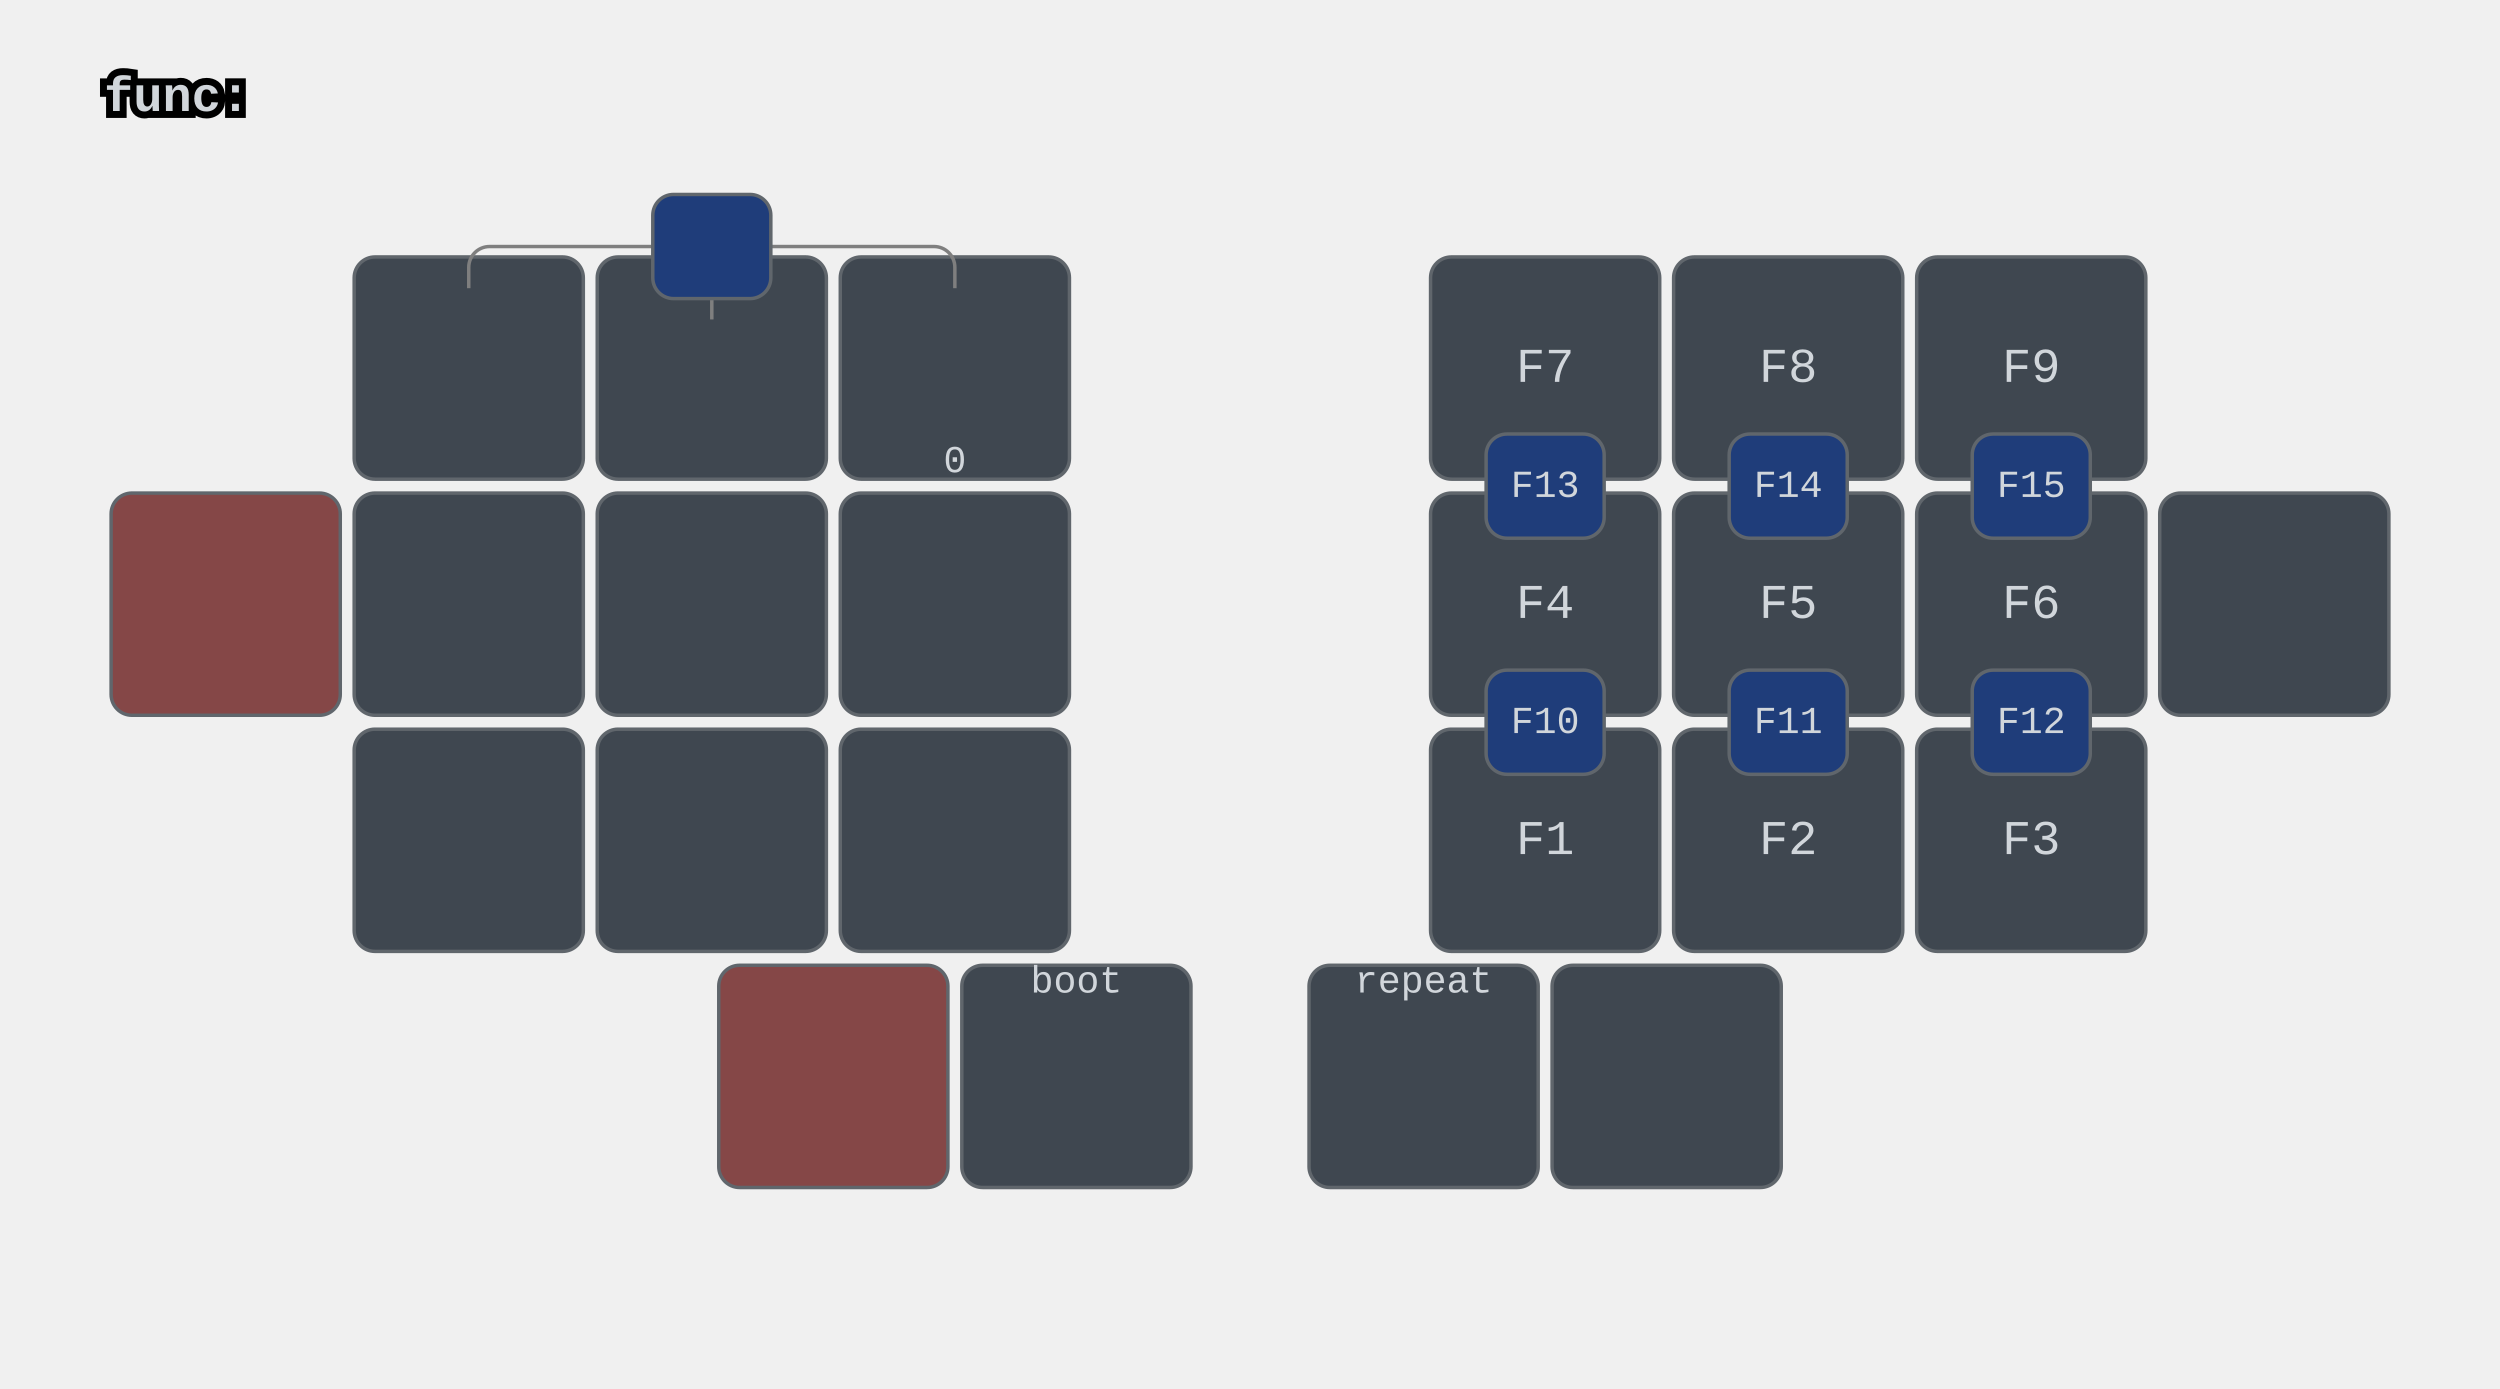
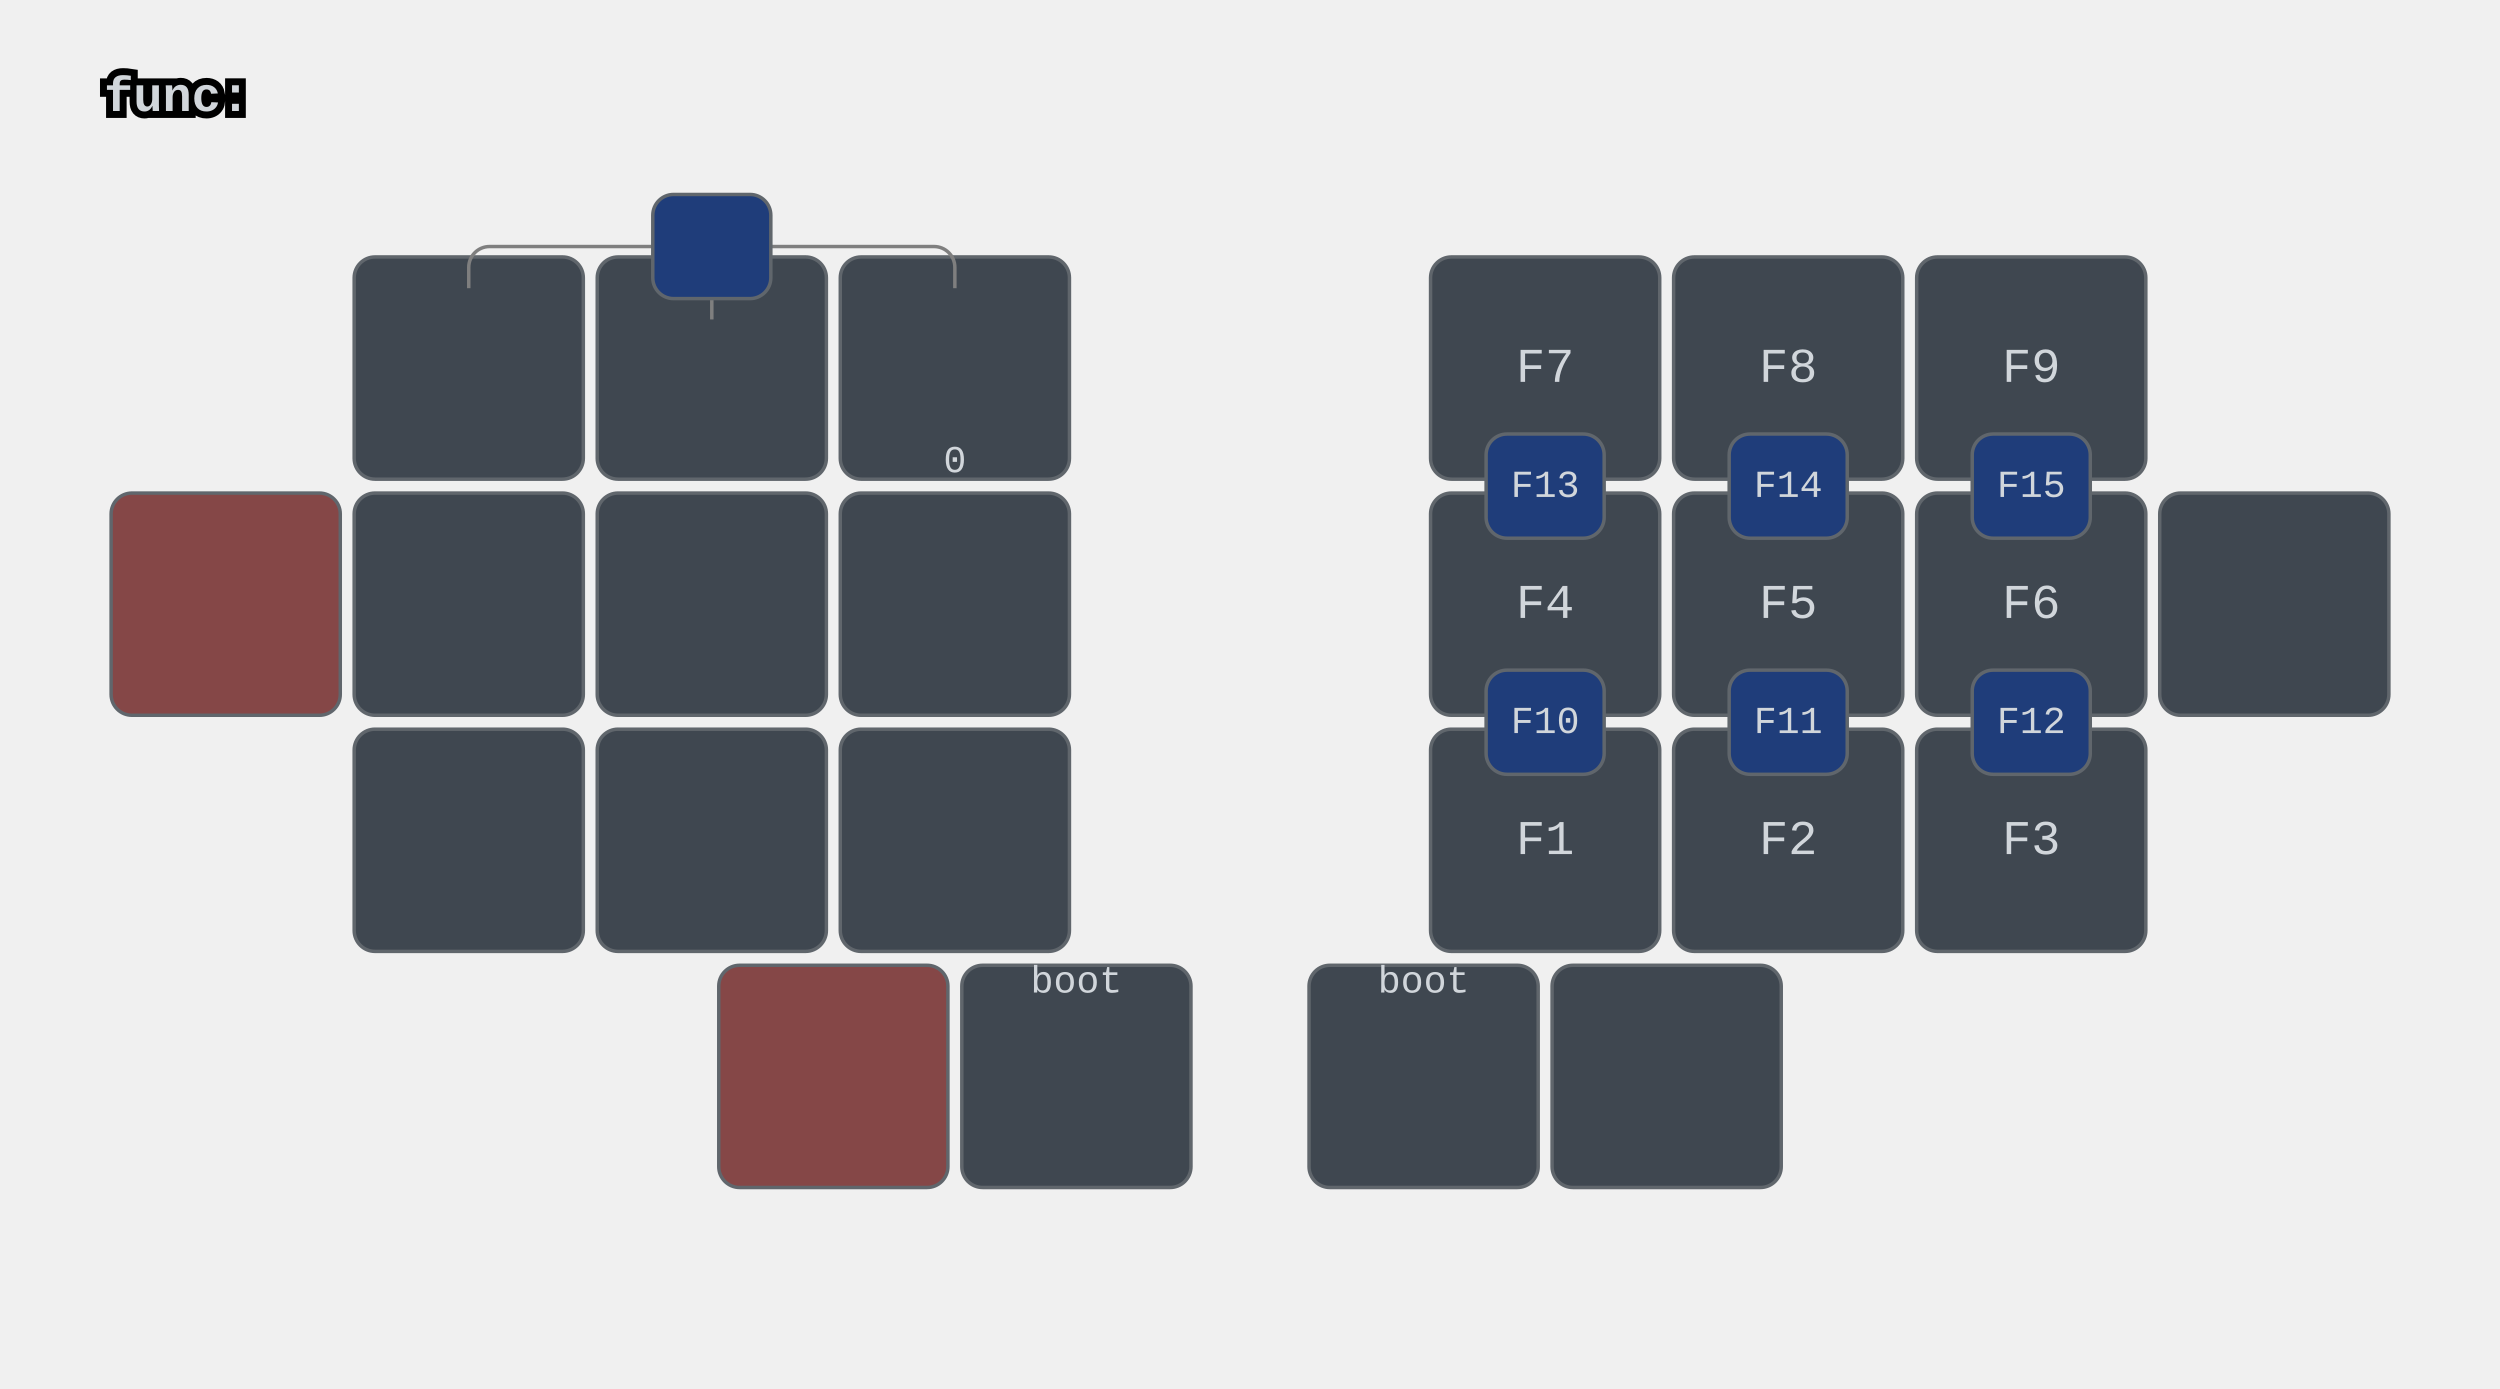
<svg xmlns="http://www.w3.org/2000/svg" xmlns:xlink="http://www.w3.org/1999/xlink" width="720" height="400" viewBox="0 0 720 400" class="keymap">
  <defs>/* start glyphs */
<svg id="mdi:apple-keyboard-command">
      <svg id="mdi-apple-keyboard-command" viewBox="0 0 24 24">
        <path d="M6,2A4,4 0 0,1 10,6V8H14V6A4,4 0 0,1 18,2A4,4 0 0,1 22,6A4,4 0 0,1 18,10H16V14H18A4,4 0 0,1 22,18A4,4 0 0,1 18,22A4,4 0 0,1 14,18V16H10V18A4,4 0 0,1 6,22A4,4 0 0,1 2,18A4,4 0 0,1 6,14H8V10H6A4,4 0 0,1 2,6A4,4 0 0,1 6,2M16,18A2,2 0 0,0 18,20A2,2 0 0,0 20,18A2,2 0 0,0 18,16H16V18M14,10H10V14H14V10M6,16A2,2 0 0,0 4,18A2,2 0 0,0 6,20A2,2 0 0,0 8,18V16H6M8,6A2,2 0 0,0 6,4A2,2 0 0,0 4,6A2,2 0 0,0 6,8H8V6M18,8A2,2 0 0,0 20,6A2,2 0 0,0 18,4A2,2 0 0,0 16,6V8H18Z" />
      </svg>
    </svg>
    <svg id="mdi:apple-keyboard-control">
      <svg id="mdi-apple-keyboard-control" viewBox="0 0 24 24">
        <path d="M19.78,11.78L18.36,13.19L12,6.83L5.64,13.19L4.22,11.78L12,4L19.78,11.78Z" />
      </svg>
    </svg>
    <svg id="mdi:apple-keyboard-option">
      <svg id="mdi-apple-keyboard-option" viewBox="0 0 24 24">
        <path d="M3,4H9.11L16.15,18H21V20H14.88L7.84,6H3V4M14,4H21V6H14V4Z" />
      </svg>
    </svg>
    <svg id="mdi:apple-keyboard-shift">
      <svg id="mdi-apple-keyboard-shift" viewBox="0 0 24 24">
        <path d="M15,18V12H17.17L12,6.83L6.83,12H9V18H15M12,4L22,14H17V20H7V14H2L12,4Z" />
      </svg>
    </svg>
    <svg id="mdi:arrow-down">
      <svg id="mdi-arrow-down" viewBox="0 0 24 24">
        <path d="M11,4H13V16L18.5,10.5L19.92,11.92L12,19.84L4.08,11.92L5.5,10.5L11,16V4Z" />
      </svg>
    </svg>
    <svg id="mdi:arrow-down-bold-outline">
      <svg id="mdi-arrow-down-bold-outline" viewBox="0 0 24 24">
        <path d="M22,11L12,21L2,11H8V3H16V11H22M12,18L17,13H14V5H10V13H7L12,18Z" />
      </svg>
    </svg>
    <svg id="mdi:arrow-left">
      <svg id="mdi-arrow-left" viewBox="0 0 24 24">
        <path d="M20,11V13H8L13.5,18.5L12.08,19.92L4.16,12L12.08,4.08L13.5,5.5L8,11H20Z" />
      </svg>
    </svg>
    <svg id="mdi:arrow-right">
      <svg id="mdi-arrow-right" viewBox="0 0 24 24">
        <path d="M4,11V13H16L10.5,18.5L11.92,19.92L19.84,12L11.92,4.08L10.5,5.5L16,11H4Z" />
      </svg>
    </svg>
    <svg id="mdi:arrow-up">
      <svg id="mdi-arrow-up" viewBox="0 0 24 24">
        <path d="M13,20H11V8L5.5,13.5L4.08,12.08L12,4.16L19.92,12.08L18.5,13.5L13,8V20Z" />
      </svg>
    </svg>
    <svg id="mdi:arrow-up-bold-outline">
      <svg id="mdi-arrow-up-bold-outline" viewBox="0 0 24 24">
        <path d="M16,13V21H8V13H2L12,3L22,13H16M7,11H10V19H14V11H17L12,6L7,11Z" />
      </svg>
    </svg>
    <svg id="mdi:backspace-outline">
      <svg id="mdi-backspace-outline" viewBox="0 0 24 24">
        <path d="M19,15.59L17.59,17L14,13.41L10.41,17L9,15.59L12.59,12L9,8.41L10.41,7L14,10.59L17.59,7L19,8.41L15.41,12L19,15.59M22,3A2,2 0 0,1 24,5V19A2,2 0 0,1 22,21H7C6.31,21 5.77,20.64 5.41,20.11L0,12L5.41,3.88C5.77,3.35 6.31,3 7,3H22M22,5H7L2.28,12L7,19H22V5Z" />
      </svg>
    </svg>
    <svg id="mdi:backspace-reverse-outline">
      <svg id="mdi-backspace-reverse-outline" viewBox="0 0 24 24">
        <path d="M5,15.59L6.41,17L10,13.41L13.59,17L15,15.59L11.41,12L15,8.41L13.59,7L10,10.59L6.41,7L5,8.41L8.59,12L5,15.59M2,3A2,2 0 0,0 0,5V19A2,2 0 0,0 2,21H17C17.69,21 18.23,20.64 18.59,20.11L24,12L18.59,3.88C18.23,3.35 17.69,3 17,3H2M2,5H17L21.72,12L17,19H2V5Z" />
      </svg>
    </svg>
    <svg id="mdi:bluetooth">
      <svg id="mdi-bluetooth" viewBox="0 0 24 24">
        <path d="M14.88,16.29L13,18.17V14.41M13,5.83L14.88,7.71L13,9.58M17.71,7.71L12,2H11V9.58L6.41,5L5,6.41L10.59,12L5,17.58L6.41,19L11,14.41V22H12L17.71,16.29L13.41,12L17.71,7.71Z" />
      </svg>
    </svg>
    <svg id="mdi:bluetooth-off">
      <svg id="mdi-bluetooth-off" viewBox="0 0 24 24">
        <path d="M13,5.83L14.88,7.71L13.28,9.31L14.69,10.72L17.71,7.7L12,2H11V7.03L13,9.03M5.41,4L4,5.41L10.59,12L5,17.59L6.41,19L11,14.41V22H12L16.29,17.71L18.59,20L20,18.59M13,18.17V14.41L14.88,16.29" />
      </svg>
    </svg>
    <svg id="mdi:bug">
      <svg id="mdi-bug" viewBox="0 0 24 24">
        <path d="M14,12H10V10H14M14,16H10V14H14M20,8H17.19C16.74,7.22 16.12,6.55 15.37,6.04L17,4.41L15.59,3L13.42,5.17C12.96,5.06 12.5,5 12,5C11.5,5 11.04,5.06 10.59,5.17L8.41,3L7,4.41L8.62,6.04C7.88,6.55 7.26,7.22 6.81,8H4V10H6.09C6.04,10.33 6,10.66 6,11V12H4V14H6V15C6,15.34 6.04,15.67 6.09,16H4V18H6.81C7.85,19.79 9.78,21 12,21C14.22,21 16.15,19.79 17.19,18H20V16H17.91C17.96,15.67 18,15.34 18,15V14H20V12H18V11C18,10.66 17.96,10.33 17.91,10H20V8Z" />
      </svg>
    </svg>
    <svg id="mdi:camera">
      <svg id="mdi-camera" viewBox="0 0 24 24">
        <path d="M4,4H7L9,2H15L17,4H20A2,2 0 0,1 22,6V18A2,2 0 0,1 20,20H4A2,2 0 0,1 2,18V6A2,2 0 0,1 4,4M12,7A5,5 0 0,0 7,12A5,5 0 0,0 12,17A5,5 0 0,0 17,12A5,5 0 0,0 12,7M12,9A3,3 0 0,1 15,12A3,3 0 0,1 12,15A3,3 0 0,1 9,12A3,3 0 0,1 12,9Z" />
      </svg>
    </svg>
    <svg id="mdi:close">
      <svg id="mdi-close" viewBox="0 0 24 24">
        <path d="M19,6.41L17.59,5L12,10.59L6.41,5L5,6.41L10.59,12L5,17.59L6.41,19L12,13.41L17.59,19L19,17.59L13.41,12L19,6.41Z" />
      </svg>
    </svg>
    <svg id="mdi:console">
      <svg id="mdi-console" viewBox="0 0 24 24">
        <path d="M20,19V7H4V19H20M20,3A2,2 0 0,1 22,5V19A2,2 0 0,1 20,21H4A2,2 0 0,1 2,19V5C2,3.89 2.9,3 4,3H20M13,17V15H18V17H13M9.58,13L5.57,9H8.4L11.7,12.3C12.09,12.69 12.09,13.33 11.7,13.72L8.42,17H5.59L9.58,13Z" />
      </svg>
    </svg>
    <svg id="mdi:debug-step-into">
      <svg id="mdi-debug-step-into" viewBox="0 0 24 24">
        <path d="M12,22A2,2 0 0,1 10,20A2,2 0 0,1 12,18A2,2 0 0,1 14,20A2,2 0 0,1 12,22M13,2V13L17.5,8.5L18.92,9.92L12,16.84L5.08,9.92L6.5,8.5L11,13V2H13Z" />
      </svg>
    </svg>
    <svg id="mdi:debug-step-out">
      <svg id="mdi-debug-step-out" viewBox="0 0 24 24">
        <path d="M12,22A2,2 0 0,1 10,20A2,2 0 0,1 12,18A2,2 0 0,1 14,20A2,2 0 0,1 12,22M13,16H11V6L6.5,10.5L5.08,9.08L12,2.16L18.92,9.08L17.5,10.5L13,6V16Z" />
      </svg>
    </svg>
    <svg id="mdi:debug-step-over">
      <svg id="mdi-debug-step-over" viewBox="0 0 24 24">
        <path d="M12,14A2,2 0 0,1 14,16A2,2 0 0,1 12,18A2,2 0 0,1 10,16A2,2 0 0,1 12,14M23.46,8.86L21.87,15.75L15,14.16L18.8,11.78C17.39,9.5 14.87,8 12,8C8.05,8 4.77,10.86 4.12,14.63L2.15,14.28C2.96,9.58 7.06,6 12,6C15.58,6 18.73,7.89 20.5,10.72L23.46,8.86Z" />
      </svg>
    </svg>
    <svg id="mdi:delete">
      <svg id="mdi-delete" viewBox="0 0 24 24">
        <path d="M19,4H15.5L14.5,3H9.5L8.5,4H5V6H19M6,19A2,2 0 0,0 8,21H16A2,2 0 0,0 18,19V7H6V19Z" />
      </svg>
    </svg>
    <svg id="mdi:desktop-classic">
      <svg id="mdi-desktop-classic" viewBox="0 0 24 24">
        <path d="M6,2C4.89,2 4,2.89 4,4V12C4,13.11 4.89,14 6,14H18C19.11,14 20,13.11 20,12V4C20,2.89 19.11,2 18,2H6M6,4H18V12H6V4M4,15C2.89,15 2,15.89 2,17V20C2,21.11 2.89,22 4,22H20C21.11,22 22,21.11 22,20V17C22,15.89 21.11,15 20,15H4M8,17H20V20H8V17M9,17.75V19.25H13V17.75H9M15,17.75V19.25H19V17.75H15Z" />
      </svg>
    </svg>
    <svg id="mdi:emoticon-happy-outline">
      <svg id="mdi-emoticon-happy-outline" viewBox="0 0 24 24">
        <path d="M20,12A8,8 0 0,0 12,4A8,8 0 0,0 4,12A8,8 0 0,0 12,20A8,8 0 0,0 20,12M22,12A10,10 0 0,1 12,22A10,10 0 0,1 2,12A10,10 0 0,1 12,2A10,10 0 0,1 22,12M10,9.5C10,10.3 9.3,11 8.5,11C7.7,11 7,10.3 7,9.5C7,8.7 7.7,8 8.5,8C9.3,8 10,8.7 10,9.5M17,9.5C17,10.3 16.3,11 15.5,11C14.7,11 14,10.3 14,9.5C14,8.7 14.7,8 15.5,8C16.3,8 17,8.7 17,9.5M12,17.23C10.25,17.23 8.71,16.5 7.81,15.42L9.23,14C9.68,14.72 10.75,15.23 12,15.23C13.25,15.23 14.32,14.72 14.77,14L16.19,15.42C15.29,16.5 13.75,17.23 12,17.23Z" />
      </svg>
    </svg>
    <svg id="mdi:file-tree">
      <svg id="mdi-file-tree" viewBox="0 0 24 24">
        <path d="M3,3H9V7H3V3M15,10H21V14H15V10M15,17H21V21H15V17M13,13H7V18H13V20H7L5,20V9H7V11H13V13Z" />
      </svg>
    </svg>
    <svg id="mdi:flash">
      <svg id="mdi-flash" viewBox="0 0 24 24">
        <path d="M7,2V13H10V22L17,10H13L17,2H7Z" />
      </svg>
    </svg>
    <svg id="mdi:folder-open">
      <svg id="mdi-folder-open" viewBox="0 0 24 24">
        <path d="M19,20H4C2.89,20 2,19.1 2,18V6C2,4.89 2.89,4 4,4H10L12,6H19A2,2 0 0,1 21,8H21L4,8V18L6.14,10H23.21L20.93,18.5C20.7,19.37 19.92,20 19,20Z" />
      </svg>
    </svg>
    <svg id="mdi:format-horizontal-align-left">
      <svg id="mdi-format-horizontal-align-left" viewBox="0 0 24 24">
        <path d="M11,16V13H21V11H11V8L7,12L11,16M3,20H5V4H3V20Z" />
      </svg>
    </svg>
    <svg id="mdi:format-horizontal-align-right">
      <svg id="mdi-format-horizontal-align-right" viewBox="0 0 24 24">
        <path d="M13,8V11H3V13H13V16L17,12L13,8M19,20H21V4H19V20Z" />
      </svg>
    </svg>
    <svg id="mdi:format-letter-case">
      <svg id="mdi-format-letter-case" viewBox="0 0 24 24">
        <path d="M20.06,18C20,17.83 19.91,17.54 19.86,17.11C19.19,17.81 18.38,18.16 17.45,18.16C16.62,18.16 15.93,17.92 15.4,17.45C14.87,17 14.6,16.39 14.6,15.66C14.6,14.78 14.93,14.1 15.6,13.61C16.27,13.12 17.21,12.88 18.43,12.88H19.83V12.24C19.83,11.75 19.68,11.36 19.38,11.07C19.08,10.78 18.63,10.64 18.05,10.64C17.53,10.64 17.1,10.76 16.75,11C16.4,11.25 16.23,11.54 16.23,11.89H14.77C14.77,11.46 14.92,11.05 15.22,10.65C15.5,10.25 15.93,9.94 16.44,9.71C16.95,9.5 17.5,9.36 18.13,9.36C19.11,9.36 19.87,9.6 20.42,10.09C20.97,10.58 21.26,11.25 21.28,12.11V16C21.28,16.8 21.38,17.42 21.58,17.88V18H20.06M17.66,16.88C18.11,16.88 18.54,16.77 18.95,16.56C19.35,16.35 19.65,16.07 19.83,15.73V14.16H18.7C16.93,14.16 16.04,14.63 16.04,15.57C16.04,16 16.19,16.3 16.5,16.53C16.8,16.76 17.18,16.88 17.66,16.88M5.46,13.71H9.53L7.5,8.29L5.46,13.71M6.64,6H8.36L13.07,18H11.14L10.17,15.43H4.82L3.86,18H1.93L6.64,6Z" />
      </svg>
    </svg>
    <svg id="mdi:keyboard-return">
      <svg id="mdi-keyboard-return" viewBox="0 0 24 24">
        <path d="M19,7V11H5.83L9.41,7.41L8,6L2,12L8,18L9.41,16.58L5.83,13H21V7H19Z" />
      </svg>
    </svg>
    <svg id="mdi:keyboard-space">
      <svg id="mdi-keyboard-space" viewBox="0 0 24 24">
        <path d="M3 15H5V19H19V15H21V19C21 20.1 20.1 21 19 21H5C3.9 21 3 20.1 3 19V15Z" />
      </svg>
    </svg>
    <svg id="mdi:lock">
      <svg id="mdi-lock" viewBox="0 0 24 24">
        <path d="M12,17A2,2 0 0,0 14,15C14,13.89 13.1,13 12,13A2,2 0 0,0 10,15A2,2 0 0,0 12,17M18,8A2,2 0 0,1 20,10V20A2,2 0 0,1 18,22H6A2,2 0 0,1 4,20V10C4,8.89 4.9,8 6,8H7V6A5,5 0 0,1 12,1A5,5 0 0,1 17,6V8H18M12,3A3,3 0 0,0 9,6V8H15V6A3,3 0 0,0 12,3Z" />
      </svg>
    </svg>
    <svg id="mdi:microphone">
      <svg id="mdi-microphone" viewBox="0 0 24 24">
        <path d="M12,2A3,3 0 0,1 15,5V11A3,3 0 0,1 12,14A3,3 0 0,1 9,11V5A3,3 0 0,1 12,2M19,11C19,14.53 16.39,17.44 13,17.93V21H11V17.93C7.61,17.44 5,14.53 5,11H7A5,5 0 0,0 12,16A5,5 0 0,0 17,11H19Z" />
      </svg>
    </svg>
    <svg id="mdi:microsoft-visual-studio-code">
      <svg id="mdi-microsoft-visual-studio-code" viewBox="0 0 24 24">
        <path d="M17,16.47V7.39L11,11.93M2.22,9.19C1.92,8.87 1.91,8.37 2.2,8.04L3.4,6.93C3.6,6.75 4.09,6.67 4.45,6.93L7.87,9.54L15.8,2.29C16.12,1.97 16.67,1.84 17.3,2.17L21.3,4.08C21.66,4.29 22,4.62 22,5.23V18.73C22,19.13 21.71,19.56 21.4,19.73L17,21.83C16.68,21.96 16.08,21.84 15.87,21.63L7.85,14.33L4.45,16.93C4.07,17.19 3.6,17.12 3.4,16.93L2.2,15.83C1.88,15.5 1.92,14.96 2.25,14.63L5.25,11.93" />
      </svg>
    </svg>
    <svg id="mdi:play-pause">
      <svg id="mdi-play-pause" viewBox="0 0 24 24">
        <path d="M3,5V19L11,12M13,19H16V5H13M18,5V19H21V5" />
      </svg>
    </svg>
    <svg id="mdi:power-sleep">
      <svg id="mdi-power-sleep" viewBox="0 0 24 24">
        <path d="M18.73,18C15.4,21.69 9.71,22 6,18.64C2.33,15.31 2.04,9.62 5.37,5.93C6.9,4.25 9,3.2 11.27,3C7.96,6.7 8.27,12.39 12,15.71C13.63,17.19 15.78,18 18,18C18.25,18 18.5,18 18.73,18Z" />
      </svg>
    </svg>
    <svg id="mdi:repeat">
      <svg id="mdi-repeat" viewBox="0 0 24 24">
        <path d="M17,17H7V14L3,18L7,22V19H19V13H17M7,7H17V10L21,6L17,2V5H5V11H7V7Z" />
      </svg>
    </svg>
    <svg id="mdi:skip-backward">
      <svg id="mdi-skip-backward" viewBox="0 0 24 24">
        <path d="M20,5V19L13,12M6,5V19H4V5M13,5V19L6,12" />
      </svg>
    </svg>
    <svg id="mdi:skip-forward">
      <svg id="mdi-skip-forward" viewBox="0 0 24 24">
        <path d="M4,5V19L11,12M18,5V19H20V5M11,5V19L18,12" />
      </svg>
    </svg>
    <svg id="mdi:usb-port">
      <svg id="mdi-usb-port" viewBox="0 0 24 24">
        <path d="M8 2C6.9 2 6 2.9 6 4V12H5V16L9 20V22H15V20L19 16V12H18V4C18 2.9 17.11 2 16 2M8 4H16V12H8M9 7V9H11V7M13 7V9H15V7Z" />
      </svg>
    </svg>
    <svg id="mdi:volume-high">
      <svg id="mdi-volume-high" viewBox="0 0 24 24">
        <path d="M14,3.23V5.29C16.89,6.15 19,8.83 19,12C19,15.17 16.89,17.84 14,18.7V20.77C18,19.86 21,16.28 21,12C21,7.72 18,4.14 14,3.23M16.5,12C16.5,10.23 15.5,8.71 14,7.97V16C15.5,15.29 16.5,13.76 16.5,12M3,9V15H7L12,20V4L7,9H3Z" />
      </svg>
    </svg>
    <svg id="mdi:volume-medium">
      <svg id="mdi-volume-medium" viewBox="0 0 24 24">
        <path d="M5,9V15H9L14,20V4L9,9M18.5,12C18.5,10.23 17.5,8.71 16,7.97V16C17.5,15.29 18.5,13.76 18.5,12Z" />
      </svg>
    </svg>
  </defs>/* end glyphs */
<style>/* inherit to force styles through use tags */
svg path {
    fill: inherit;
}

/* font and background color specifications */
svg.keymap {
    font-family: SFMono-Regular,Consolas,Liberation Mono,Menlo,monospace;
    font-size: 14px;
    font-kerning: normal;
    text-rendering: optimizeLegibility;
    fill: #24292e;
}

/* default key styling */
rect.key {
    fill: #f6f8fa;
}

rect.key, rect.combo {
    stroke: #c9cccf;
    stroke-width: 1;
}

/* default key side styling, only used is draw_key_sides is set */
rect.side {
    filter: brightness(90%);
}

/* color accent for combo boxes */
rect.combo, rect.combo-separate {
    fill: #cdf;
}

/* color accent for held keys */
rect.held, rect.combo.held {
    fill: #fdd;
}

/* color accent for ghost (optional) keys */
rect.ghost, rect.combo.ghost {
    stroke-dasharray: 4, 4;
    stroke-width: 2;
}

text {
    text-anchor: middle;
    dominant-baseline: middle;
}

/* styling for layer labels */
text.label {
    font-weight: bold;
    text-anchor: start;
    stroke: white;
    stroke-width: 4;
    paint-order: stroke;
}

/* styling for optional footer */
text.footer {
    text-anchor: end;
    dominant-baseline: auto;
    stroke: white;
    stroke-width: 4;
    paint-order: stroke;
}

/* styling for combo tap, and key non-tap label text */
text.combo, text.hold, text.shifted, text.left, text.right {
    font-size: 11px;
}

text.hold {
    text-anchor: middle;
    dominant-baseline: auto;
}

text.shifted {
    text-anchor: middle;
    dominant-baseline: hanging;
}

text.left {
    text-anchor: start;
}

text.right {
    text-anchor: end;
}

text.layer-activator {
    text-decoration: underline;
}

/* styling for hold/shifted label text in combo box */
text.combo.hold, text.combo.shifted, text.combo.left, text.combo.right {
    font-size: 8px;
}

/* lighter symbol for transparent keys */
text.trans {
    fill: #7b7e81;
}

/* styling for combo dendrons */
path.combo {
    stroke-width: 1;
    stroke: gray;
    fill: none;
}

/* Start Tabler Icons Cleanup */
/* cannot use height/width with glyphs */
.icon-tabler &gt; path {
    fill: inherit;
    stroke: inherit;
    stroke-width: 2;
}
/* hide tabler's default box */
.icon-tabler &gt; path[stroke="none"][fill="none"] {
    visibility: hidden;
}
/* End Tabler Icons Cleanup */

svg.keymap { fill: #d1d6db; }
rect.key { fill: #3f4750; }
rect.key, rect.combo { stroke: #60666c; }
rect.combo, rect.combo-separate { fill: #1f3d7a; }
rect.held, rect.combo.held { fill: #854747; }
text.label, text.footer { stroke: black; }
text.trans { fill: #7e8184; }
path.combo { stroke: #7f7f7f; }

rect.held.alternate { fill: #ffe6f2; }</style>
  <g transform="translate(30, 0)" class="layer-func">
    <text x="0" y="28" class="label" id="func">func:</text>
    <g transform="translate(0, 72)">
      <g transform="translate(105, 34)" class="key keypos-0">
        <rect rx="6" ry="6" x="-33" y="-32" width="66" height="64" class="key" />
        <use href="#mdi:bluetooth" xlink:href="#mdi:bluetooth" x="-7" y="-7" height="14" width="14.0" class="key tap glyph mdi:bluetooth" />
        <use href="#mdi:arrow-left" xlink:href="#mdi:arrow-left" x="-6" y="18" height="12" width="12.0" class="key hold glyph mdi:arrow-left" />
      </g>
      <g transform="translate(175, 34)" class="key keypos-1">
        <rect rx="6" ry="6" x="-33" y="-32" width="66" height="64" class="key" />
        <use href="#mdi:bluetooth" xlink:href="#mdi:bluetooth" x="-7" y="-7" height="14" width="14.0" class="key tap glyph mdi:bluetooth" />
        <use href="#mdi:arrow-right" xlink:href="#mdi:arrow-right" x="-6" y="18" height="12" width="12.0" class="key hold glyph mdi:arrow-right" />
      </g>
      <g transform="translate(245, 34)" class="key keypos-2">
        <rect rx="6" ry="6" x="-33" y="-32" width="66" height="64" class="key" />
        <use href="#mdi:bluetooth" xlink:href="#mdi:bluetooth" x="-7" y="-7" height="14" width="14.0" class="key tap glyph mdi:bluetooth" />
        <text x="0" y="30" class="key hold">0</text>
      </g>
      <g transform="translate(415, 34)" class="key keypos-3">
        <rect rx="6" ry="6" x="-33" y="-32" width="66" height="64" class="key" />
        <text x="0" y="0" class="key tap">F7</text>
      </g>
      <g transform="translate(485, 34)" class="key keypos-4">
        <rect rx="6" ry="6" x="-33" y="-32" width="66" height="64" class="key" />
        <text x="0" y="0" class="key tap">F8</text>
      </g>
      <g transform="translate(555, 34)" class="key keypos-5">
        <rect rx="6" ry="6" x="-33" y="-32" width="66" height="64" class="key" />
        <text x="0" y="0" class="key tap">F9</text>
      </g>
      <g transform="translate(35, 102)" class="key held keypos-6">
        <rect rx="6" ry="6" x="-33" y="-32" width="66" height="64" class="key held" />
      </g>
      <g transform="translate(105, 102)" class="key keypos-7">
        <rect rx="6" ry="6" x="-33" y="-32" width="66" height="64" class="key" />
        <use href="#mdi:apple-keyboard-control" xlink:href="#mdi:apple-keyboard-control" x="-7" y="-7" height="14" width="14.0" class="key tap glyph mdi:apple-keyboard-control" />
      </g>
      <g transform="translate(175, 102)" class="key keypos-8">
        <rect rx="6" ry="6" x="-33" y="-32" width="66" height="64" class="key" />
        <use href="#mdi:apple-keyboard-option" xlink:href="#mdi:apple-keyboard-option" x="-7" y="-7" height="14" width="14.0" class="key tap glyph mdi:apple-keyboard-option" />
      </g>
      <g transform="translate(245, 102)" class="key keypos-9">
        <rect rx="6" ry="6" x="-33" y="-32" width="66" height="64" class="key" />
        <use href="#mdi:apple-keyboard-shift" xlink:href="#mdi:apple-keyboard-shift" x="-7" y="-7" height="14" width="14.0" class="key tap glyph mdi:apple-keyboard-shift" />
      </g>
      <g transform="translate(415, 102)" class="key keypos-10">
        <rect rx="6" ry="6" x="-33" y="-32" width="66" height="64" class="key" />
        <text x="0" y="0" class="key tap">F4</text>
      </g>
      <g transform="translate(485, 102)" class="key keypos-11">
        <rect rx="6" ry="6" x="-33" y="-32" width="66" height="64" class="key" />
        <text x="0" y="0" class="key tap">F5</text>
      </g>
      <g transform="translate(555, 102)" class="key keypos-12">
        <rect rx="6" ry="6" x="-33" y="-32" width="66" height="64" class="key" />
        <text x="0" y="0" class="key tap">F6</text>
      </g>
      <g transform="translate(625, 102)" class="key keypos-13">
        <rect rx="6" ry="6" x="-33" y="-32" width="66" height="64" class="key" />
      </g>
      <g transform="translate(105, 170)" class="key keypos-14">
        <rect rx="6" ry="6" x="-33" y="-32" width="66" height="64" class="key" />
      </g>
      <g transform="translate(175, 170)" class="key keypos-15">
        <rect rx="6" ry="6" x="-33" y="-32" width="66" height="64" class="key" />
      </g>
      <g transform="translate(245, 170)" class="key keypos-16">
        <rect rx="6" ry="6" x="-33" y="-32" width="66" height="64" class="key" />
        <use href="#mdi:apple-keyboard-command" xlink:href="#mdi:apple-keyboard-command" x="-7" y="-7" height="14" width="14.0" class="key tap glyph mdi:apple-keyboard-command" />
      </g>
      <g transform="translate(415, 170)" class="key keypos-17">
        <rect rx="6" ry="6" x="-33" y="-32" width="66" height="64" class="key" />
        <text x="0" y="0" class="key tap">F1</text>
      </g>
      <g transform="translate(485, 170)" class="key keypos-18">
        <rect rx="6" ry="6" x="-33" y="-32" width="66" height="64" class="key" />
        <text x="0" y="0" class="key tap">F2</text>
      </g>
      <g transform="translate(555, 170)" class="key keypos-19">
        <rect rx="6" ry="6" x="-33" y="-32" width="66" height="64" class="key" />
        <text x="0" y="0" class="key tap">F3</text>
      </g>
      <g transform="translate(210, 238)" class="key held keypos-20">
        <rect rx="6" ry="6" x="-33" y="-32" width="66" height="64" class="key held" />
      </g>
      <g transform="translate(280, 238)" class="key keypos-21">
        <rect rx="6" ry="6" x="-33" y="-32" width="66" height="64" class="key" />
        <use href="#mdi:flash" xlink:href="#mdi:flash" x="-7" y="-7" height="14" width="14.0" class="key tap glyph mdi:flash" />
        <text x="0" y="-30" class="key shifted">boot</text>
      </g>
      <g transform="translate(380, 238)" class="key keypos-22">
        <rect rx="6" ry="6" x="-33" y="-32" width="66" height="64" class="key" />
-         <use href="#mdi:repeat" xlink:href="#mdi:repeat" x="-7" y="-7" height="14" width="14.0" class="key tap glyph mdi:repeat" />
-         <text x="0" y="-30" class="key shifted">repeat</text>
+         <use href="#mdi:flash" xlink:href="#mdi:flash" x="-7" y="-7" height="14" width="14.0" class="key tap glyph mdi:flash" />
+         <text x="0" y="-30" class="key shifted">boot</text>
      </g>
      <g transform="translate(450, 238)" class="key keypos-23">
        <rect rx="6" ry="6" x="-33" y="-32" width="66" height="64" class="key" />
      </g>
      <g class="combo combopos-0">
        <path d="M175,-1 h-64 a6.0,6.0 0 0 0 -6.0,6.0 v6" class="combo" />
        <path d="M175,-1 l0,21" class="combo" />
        <path d="M175,-1 h64 a6.0,6.0 0 0 1 6.0,6.0 v6" class="combo" />
        <rect rx="6" ry="6" x="158" y="-16" width="34" height="30" class="combo" />
        <use href="#mdi:bluetooth-off" xlink:href="#mdi:bluetooth-off" x="168" y="-8" height="14" width="14.0" class="combo tap glyph mdi:bluetooth-off" />
        <use href="#mdi:delete" xlink:href="#mdi:delete" x="169" y="0" height="12" width="12.0" class="combo hold glyph mdi:delete" />
      </g>
      <g class="combo combopos-1">
        <rect rx="6" ry="6" x="398" y="121" width="34" height="30" class="combo" />
        <text x="415" y="136" class="combo tap">F10</text>
      </g>
      <g class="combo combopos-2">
        <rect rx="6" ry="6" x="468" y="121" width="34" height="30" class="combo" />
        <text x="485" y="136" class="combo tap">F11</text>
      </g>
      <g class="combo combopos-3">
        <rect rx="6" ry="6" x="538" y="121" width="34" height="30" class="combo" />
        <text x="555" y="136" class="combo tap">F12</text>
      </g>
      <g class="combo combopos-4">
        <rect rx="6" ry="6" x="398" y="53" width="34" height="30" class="combo" />
        <text x="415" y="68" class="combo tap">F13</text>
      </g>
      <g class="combo combopos-5">
        <rect rx="6" ry="6" x="468" y="53" width="34" height="30" class="combo" />
        <text x="485" y="68" class="combo tap">F14</text>
      </g>
      <g class="combo combopos-6">
        <rect rx="6" ry="6" x="538" y="53" width="34" height="30" class="combo" />
        <text x="555" y="68" class="combo tap">F15</text>
      </g>
    </g>
  </g>
</svg>
